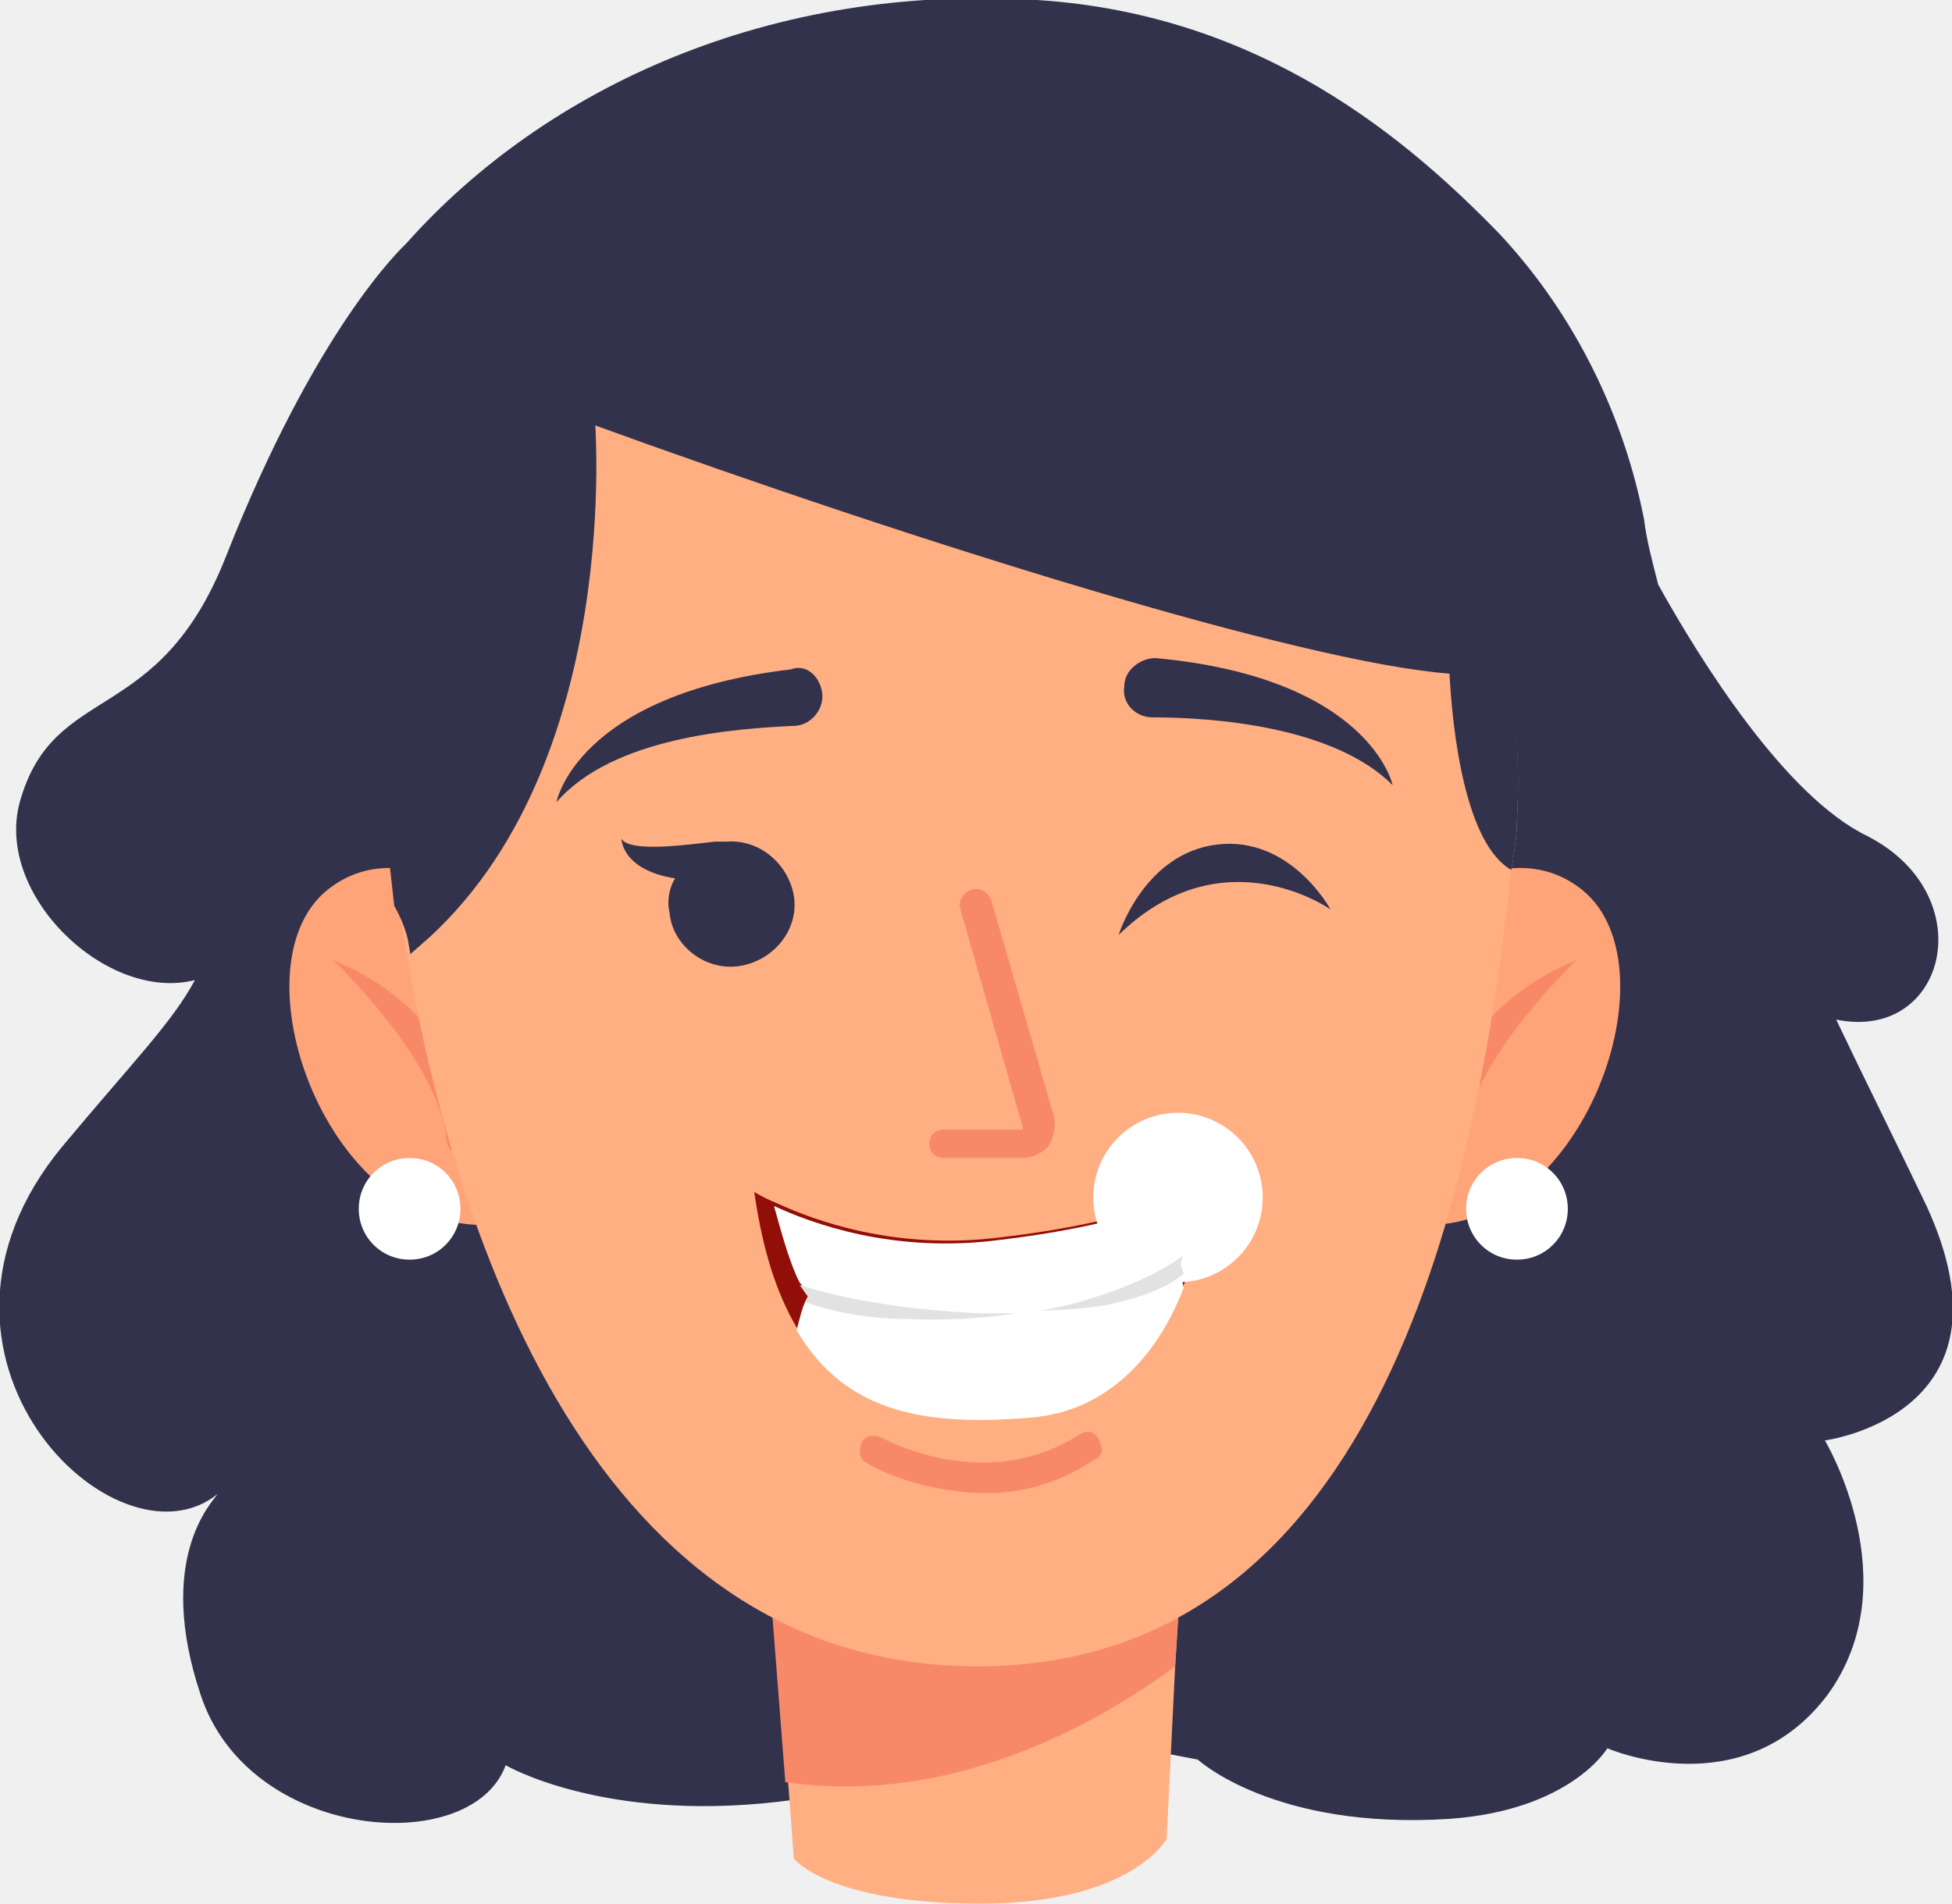
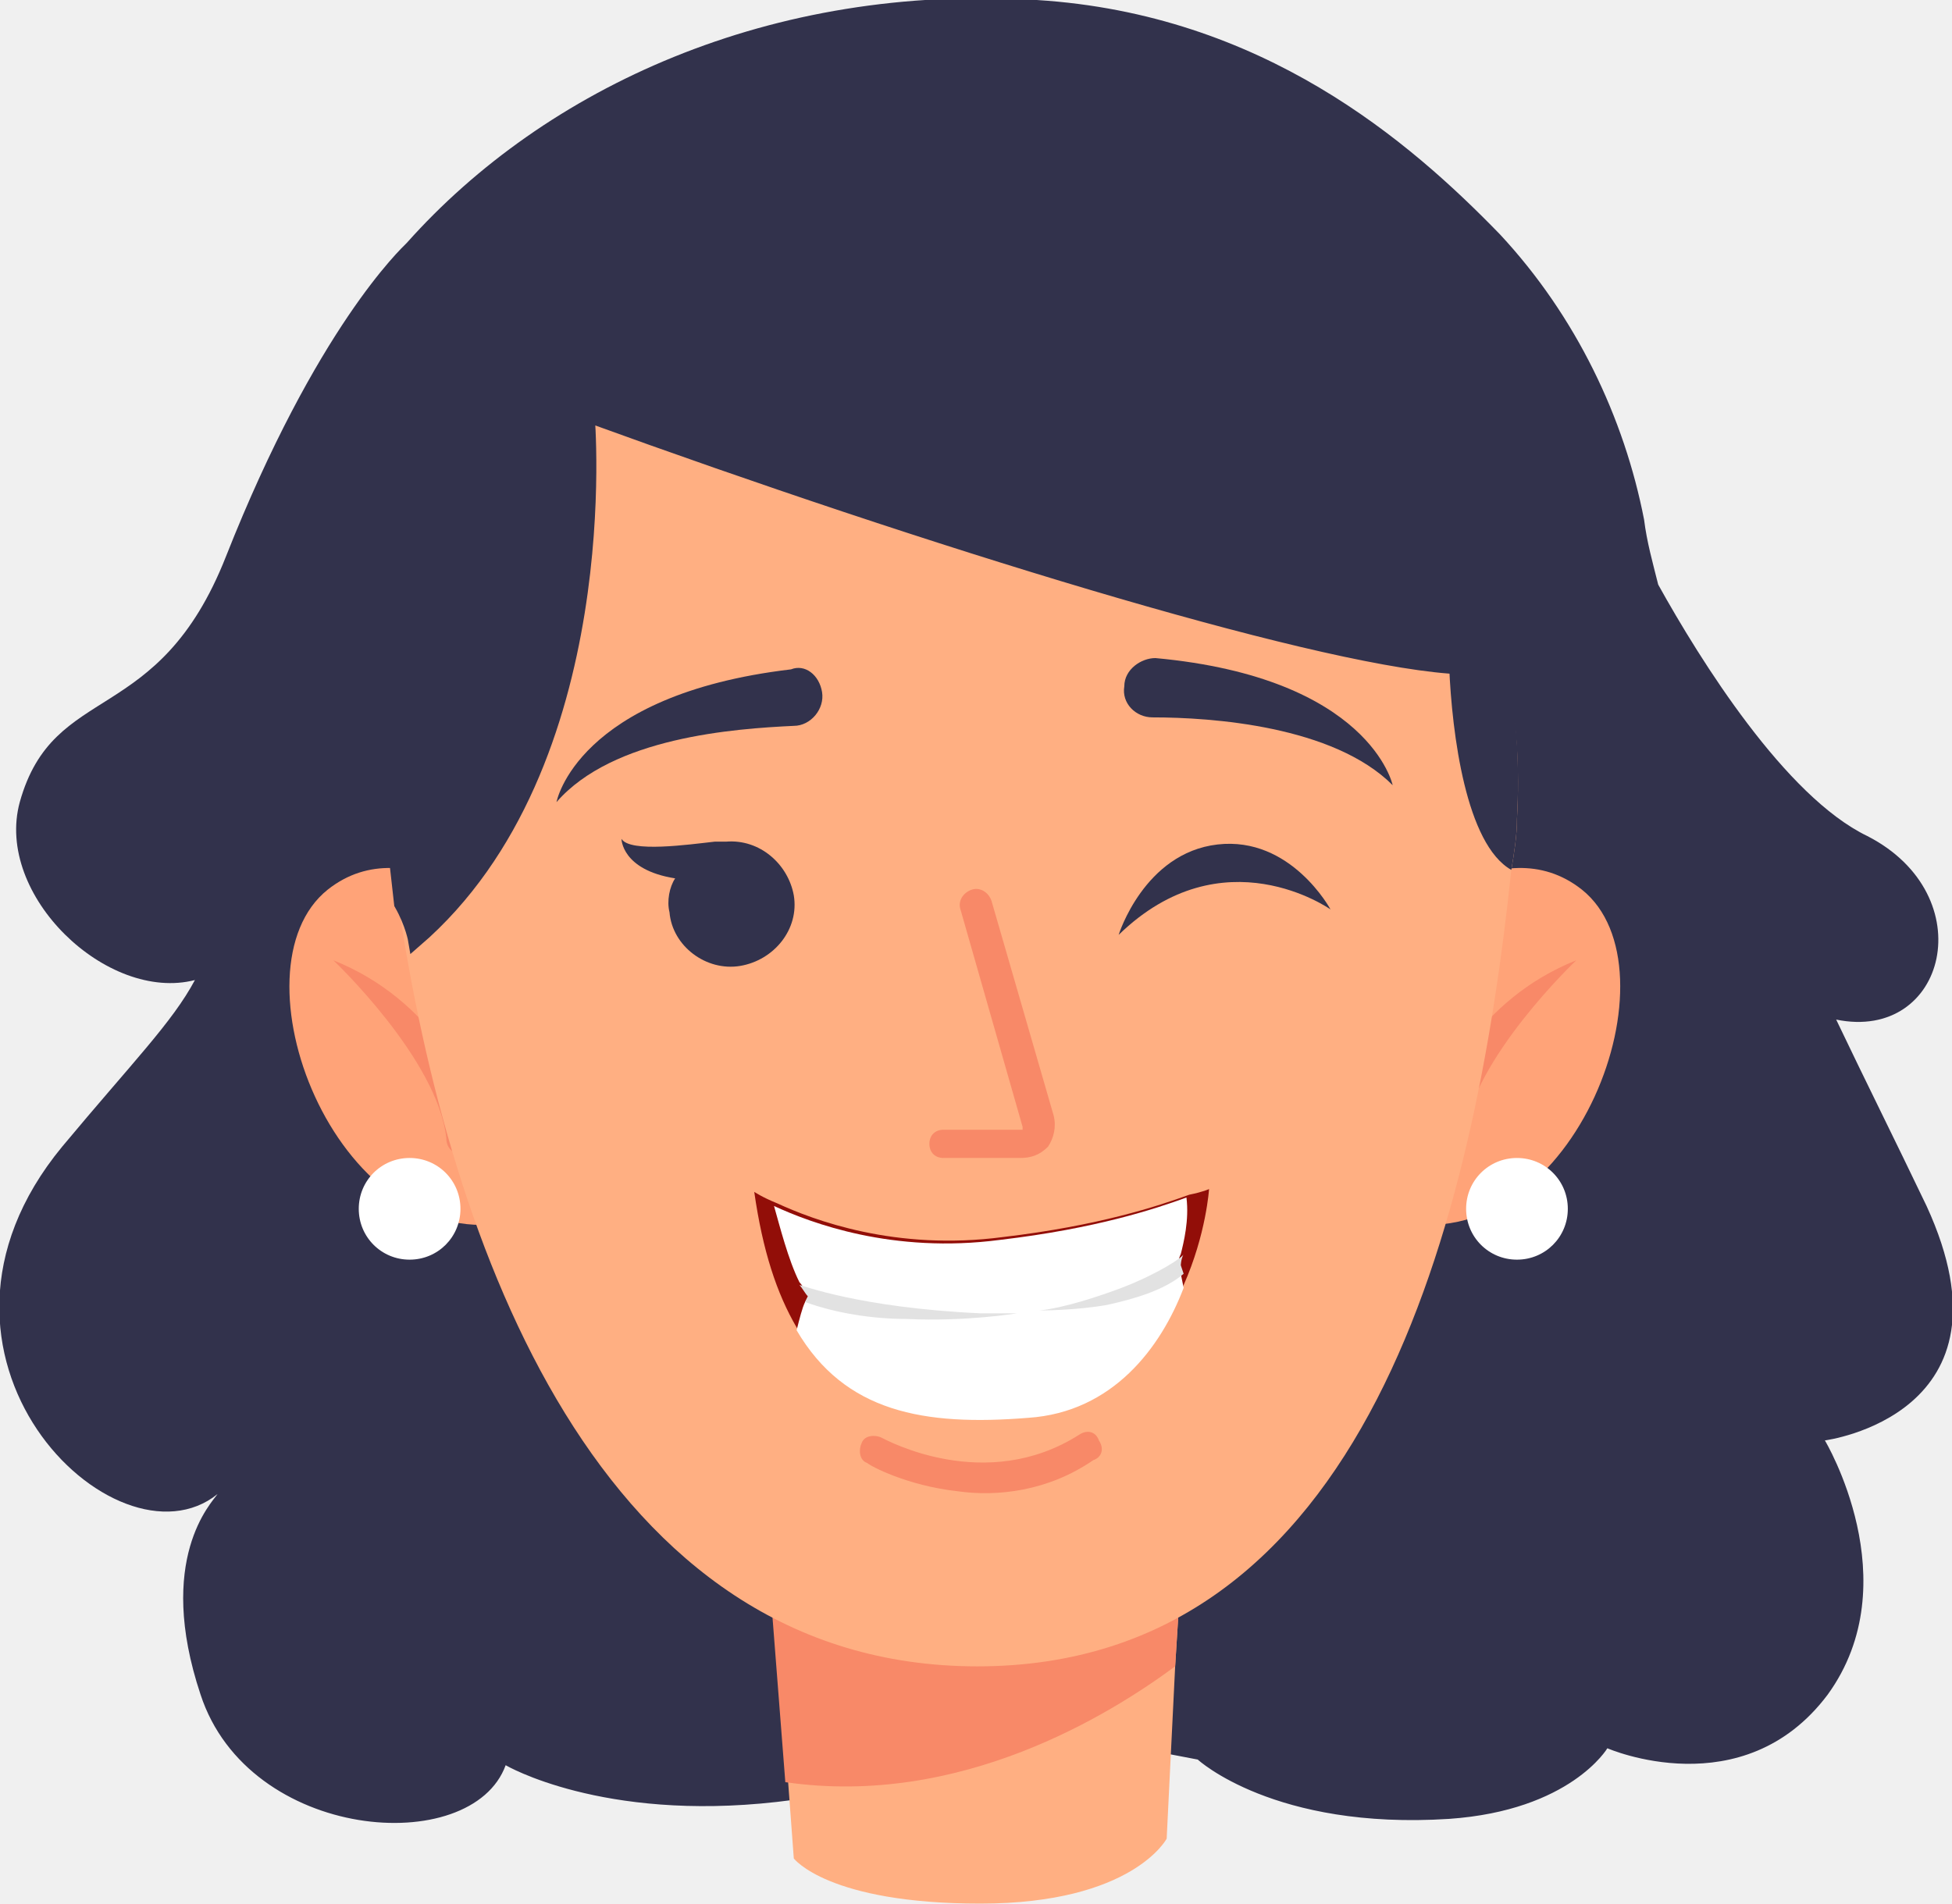
- <svg xmlns="http://www.w3.org/2000/svg" version="1.1" x="0px" y="0px" viewBox="0 0 69.1 67.4" style="enable-background:new 0 0 69.1 67.4;" xml:space="preserve">
+ <svg xmlns="http://www.w3.org/2000/svg" version="1.1" id="Layer_1" x="0px" y="0px" viewBox="0 0 69.1 67.4" style="enable-background:new 0 0 69.1 67.4;" xml:space="preserve">
  <style type="text/css">
	.st0{fill:#32324C;}
- 	.st1{fill:#F88968;}
+ 	.st1{fill:#FFA378;}
	.st2{fill:#FFFFFF;}
- 	.st3{fill:#FFAF82;}
- 	.st4{fill:#920E08;}
- 	.st5{fill:#F85C66;}
- 	.st6{fill:url(#SVGID_1_);}
- 	.st7{fill:#E2E2E2;}
- 	.st8{fill:#D9F2FF;}
- 	.st9{fill:#FFA378;}
- 	.st10{fill:#32324C;stroke:#32324C;stroke-width:0.5;stroke-miterlimit:10;}
- 	.st11{fill:url(#SVGID_2_);}
+ 	.st3{fill:#F88968;}
+ 	.st4{fill:#FFAF82;}
+ 	.st5{fill:#920E08;}
+ 	.st6{fill:#E2E2E2;}
+ 	.st7{fill:#32324C;stroke:#32324C;stroke-width:0.5;stroke-miterlimit:10;}
</style>
  <g id="OBJECTS">
    <g>
      <g>
-         <path class="st0" d="M65,36.1c1,2.1,2.1,4.3,3.2,6.6c3.4,7.4-3.6,8.3-3.6,8.3s3,5,0.1,9c-3,4-7.8,1.9-7.8,1.9s-1.3,2.2-5.6,2.5     c-6.2,0.4-8.9-2.1-8.9-2.1L35.6,61c-0.8,0.5-2.9,2.2-8.1,2.8c-6.2,0.7-9.6-1.3-9.6-1.3c-1.2,3.3-9.1,2.7-10.8-2.5     c-1.6-4.8,0.4-6.8,0.6-7.1c-3.6,2.9-11.6-4.9-5.5-12.3c2.5-3,3.9-4.4,4.7-5.9c-3.1,0.8-7.1-3-6.2-6.3c1.2-4.3,4.9-2.6,7.3-8.7     c3.2-8.1,6.2-10.9,6.4-11.1c0,0,0,0,0,0c4.9-5.5,12.9-9.2,22.3-8.6c8,0.5,13.2,5,16.4,8.3c2.7,2.9,4.4,6.5,5.1,10.1     c0.1,0.8,0.3,1.5,0.5,2.3c1.5,2.7,4.5,7.5,7.4,8.9C70.2,31.7,68.9,36.9,65,36.1z" />
+         <path class="st0" d="M65,36.1c1,2.1,2.1,4.3,3.2,6.6c3.4,7.4-3.6,8.3-3.6,8.3s3,5,0.1,9c-3,4-7.8,1.9-7.8,1.9s-1.3,2.2-5.6,2.5     c-6.2,0.4-8.9-2.1-8.9-2.1L35.6,61c-0.8,0.5-2.9,2.2-8.1,2.8c-6.2,0.7-9.6-1.3-9.6-1.3c-1.2,3.3-9.1,2.7-10.8-2.5     c-1.6-4.8,0.4-6.8,0.6-7.1C4.1,55.8-3.9,48,2.2,40.6c2.5-3,3.9-4.4,4.7-5.9c-3.1,0.8-7.1-3-6.2-6.3c1.2-4.3,4.9-2.6,7.3-8.7     c3.2-8.1,6.2-10.9,6.4-11.1l0,0C19.3,3.1,27.3-0.6,36.7,0c8,0.5,13.2,5,16.4,8.3c2.7,2.9,4.4,6.5,5.1,10.1     c0.1,0.8,0.3,1.5,0.5,2.3c1.5,2.7,4.5,7.5,7.4,8.9C70.2,31.7,68.9,36.9,65,36.1z" />
      </g>
      <g>
        <g>
          <g>
            <g>
-               <path class="st9" d="M18.2,32.8c0,0-3.7-3.6-6.6-1.3c-3.5,2.8,0.2,12.8,6.3,11.8L18.2,32.8z" />
+               <path class="st1" d="M18.2,32.8c0,0-3.7-3.6-6.6-1.3c-3.5,2.8,0.2,12.8,6.3,11.8L18.2,32.8z" />
            </g>
          </g>
        </g>
-         <path class="st2" d="M16.3,42.8c0,1-0.8,1.8-1.8,1.8c-1,0-1.8-0.8-1.8-1.8c0-1,0.8-1.8,1.8-1.8C15.5,41,16.3,41.8,16.3,42.8z" />
+         <path class="st2" d="M16.3,42.8c0,1-0.8,1.8-1.8,1.8s-1.8-0.8-1.8-1.8s0.8-1.8,1.8-1.8S16.3,41.8,16.3,42.8z" />
        <g>
-           <path class="st1" d="M17.2,40c-0.5-1.5-1.9-4.6-5.4-6c0,0,3.7,3.5,4,6.3c0,0.4,0.3,0.6,0.7,0.6l0.1,0      C17.1,40.8,17.4,40.4,17.2,40z" />
+           <path class="st3" d="M17.2,40c-0.5-1.5-1.9-4.6-5.4-6c0,0,3.7,3.5,4,6.3c0,0.4,0.3,0.6,0.7,0.6h0.1C17.1,40.8,17.4,40.4,17.2,40      z" />
        </g>
      </g>
      <g>
        <g>
          <g>
            <g>
-               <path class="st9" d="M49.4,32.8c0,0,3.7-3.6,6.6-1.3c3.5,2.8-0.2,12.8-6.3,11.8L49.4,32.8z" />
+               <path class="st1" d="M49.4,32.8c0,0,3.7-3.6,6.6-1.3c3.5,2.8-0.2,12.8-6.3,11.8L49.4,32.8z" />
            </g>
          </g>
        </g>
-         <path class="st2" d="M55.5,42.8c0,1-0.8,1.8-1.8,1.8c-1,0-1.8-0.8-1.8-1.8c0-1,0.8-1.8,1.8-1.8C54.7,41,55.5,41.8,55.5,42.8z" />
+         <path class="st2" d="M55.5,42.8c0,1-0.8,1.8-1.8,1.8s-1.8-0.8-1.8-1.8s0.8-1.8,1.8-1.8S55.5,41.8,55.5,42.8z" />
        <g>
-           <path class="st1" d="M50.4,40c0.5-1.5,1.9-4.6,5.4-6c0,0-3.7,3.5-4,6.3c0,0.4-0.3,0.6-0.7,0.6l-0.1,0      C50.6,40.8,50.3,40.4,50.4,40z" />
+           <path class="st3" d="M50.4,40c0.5-1.5,1.9-4.6,5.4-6c0,0-3.7,3.5-4,6.3c0,0.4-0.3,0.6-0.7,0.6H51C50.6,40.8,50.3,40.4,50.4,40z" />
        </g>
      </g>
      <g>
        <g>
-           <path class="st3" d="M41.9,54.2l-0.3,4.8l-0.3,6.1c0,0-1.2,2.3-6.6,2.3c-5.4,0-6.6-1.6-6.6-1.6l-0.2-2.7l-0.7-9H41.9z" />
+           <path class="st4" d="M41.9,54.2L41.6,59l-0.3,6.1c0,0-1.2,2.3-6.6,2.3s-6.6-1.6-6.6-1.6l-0.2-2.7l-0.7-9L41.9,54.2L41.9,54.2z" />
        </g>
        <g>
-           <path class="st1" d="M41.9,54.2l-0.3,4.8c-2.3,1.7-7.6,5-13.8,4.1l-0.7-9H41.9z" />
+           <path class="st3" d="M41.9,54.2L41.6,59c-2.3,1.7-7.6,5-13.8,4.1l-0.7-9h14.8V54.2z" />
        </g>
      </g>
-       <path class="st3" d="M53.7,29c0,0.6-0.1,1.2-0.2,1.8C52.2,43.2,48.4,59,34.6,59c-13.4,0-18.7-14.9-20.5-27    c-0.1-0.9-0.2-1.8-0.3-2.6C12.6,17.8,21.6,7.6,33.2,7.5h1c8.6,0.1,15.8,5.7,18.4,13.4c0.3,0.9,0.6,1.9,0.7,2.8    C53.7,25.4,53.8,27.2,53.7,29z" />
+       <path class="st4" d="M53.7,29c0,0.6-0.1,1.2-0.2,1.8C52.2,43.2,48.4,59,34.6,59c-13.4,0-18.7-14.9-20.5-27    c-0.1-0.9-0.2-1.8-0.3-2.6C12.6,17.8,21.6,7.6,33.2,7.5h1c8.6,0.1,15.8,5.7,18.4,13.4c0.3,0.9,0.6,1.9,0.7,2.8    C53.7,25.4,53.8,27.2,53.7,29z" />
      <g>
-         <path class="st4" d="M42.8,42.1c0,0-0.1,1.6-0.9,3.4c-0.8,2.1-2.5,4.4-5.5,4.6c-3.7,0.3-6.5-0.2-8.2-3.1     c-0.7-1.2-1.2-2.7-1.5-4.8c0,0,0.3,0.2,0.8,0.4c1.3,0.6,4.2,1.7,8,1.2c3.4-0.4,5.5-1.1,6.6-1.5C42.6,42.2,42.8,42.1,42.8,42.1z" />
+         <path class="st5" d="M42.8,42.1c0,0-0.1,1.6-0.9,3.4c-0.8,2.1-2.5,4.4-5.5,4.6c-3.7,0.3-6.5-0.2-8.2-3.1     c-0.7-1.2-1.2-2.7-1.5-4.8c0,0,0.3,0.2,0.8,0.4c1.3,0.6,4.2,1.7,8,1.2c3.4-0.4,5.5-1.1,6.6-1.5C42.6,42.2,42.8,42.1,42.8,42.1z" />
        <g>
-           <path class="st2" d="M41.8,44.4C41.8,44.4,41.8,44.4,41.8,44.4c-0.1,0.2-0.1,0.4-0.1,0.4s0,0,0,0c0,0-0.5,0.8-2.6,1.4      c-0.7,0.2-1.5,0.4-2.5,0.5c-1.7,0.3-3.2,0.2-4.5,0c-2-0.3-3.4-0.8-3.5-0.9c0,0,0,0,0,0c-0.1-0.1-0.2-0.3-0.3-0.4c0,0,0,0,0,0      c-0.4-0.8-0.7-2-0.9-2.7c1.3,0.6,4.2,1.7,8,1.2c3.4-0.4,5.5-1.1,6.6-1.5C42.1,43.2,41.9,44,41.8,44.4z" />
-           <circle class="st2" cx="41.7" cy="42.4" r="3" />
-           <path class="st2" d="M41.9,45.6c-0.8,2.1-2.5,4.4-5.5,4.6c-3.7,0.3-6.5-0.2-8.2-3.1c0.1-0.4,0.2-0.8,0.3-1      c0.1-0.2,0.1-0.2,0.1-0.2c0,0,0,0,0,0c2.2,0.6,4.3,0.7,6.1,0.6c2-0.1,3.7-0.5,4.9-0.9c1.3-0.4,2.1-0.8,2.1-0.8c0,0,0,0,0,0      l0.1,0.3L41.9,45.6z" />
-           <path class="st7" d="M36,46.5c0,0-1.8,0.3-3.9,0.2c-1.2,0-2.5-0.2-3.6-0.6c0.1-0.2,0.1-0.2,0.1-0.2c-0.1-0.1-0.2-0.3-0.3-0.4      c0.1,0,2.1,0.8,6.4,1C35.1,46.5,35.6,46.5,36,46.5z" />
-           <path class="st7" d="M41.8,44.8l0.1,0.3c-0.7,0.6-1.8,0.9-2.7,1.1c-1.1,0.2-2.4,0.2-2.4,0.2c0.9-0.1,2.1-0.5,2.9-0.8      c1.3-0.5,2.2-1.1,2.2-1.2C41.8,44.6,41.8,44.8,41.8,44.8z" />
+           <path class="st2" d="M41.8,44.4L41.8,44.4c-0.1,0.2-0.1,0.4-0.1,0.4l0,0c0,0-0.5,0.8-2.6,1.4c-0.7,0.2-1.5,0.4-2.5,0.5      c-1.7,0.3-3.2,0.2-4.5,0c-2-0.3-3.4-0.8-3.5-0.9l0,0c-0.1-0.1-0.2-0.3-0.3-0.4l0,0c-0.4-0.8-0.7-2-0.9-2.7      c1.3,0.6,4.2,1.7,8,1.2c3.4-0.4,5.5-1.1,6.6-1.5C42.1,43.2,41.9,44,41.8,44.4z" />
+           <path class="st2" d="M41.9,45.6c-0.8,2.1-2.5,4.4-5.5,4.6c-3.7,0.3-6.5-0.2-8.2-3.1c0.1-0.4,0.2-0.8,0.3-1      c0.1-0.2,0.1-0.2,0.1-0.2l0,0c2.2,0.6,4.3,0.7,6.1,0.6c2-0.1,3.7-0.5,4.9-0.9c1.3-0.4,2.1-0.8,2.1-0.8l0,0l0.1,0.3L41.9,45.6z" />
+           <path class="st6" d="M36,46.5c0,0-1.8,0.3-3.9,0.2c-1.2,0-2.5-0.2-3.6-0.6c0.1-0.2,0.1-0.2,0.1-0.2c-0.1-0.1-0.2-0.3-0.3-0.4      c0.1,0,2.1,0.8,6.4,1C35.1,46.5,35.6,46.5,36,46.5z" />
+           <path class="st6" d="M41.8,44.8l0.1,0.3c-0.7,0.6-1.8,0.9-2.7,1.1c-1.1,0.2-2.4,0.2-2.4,0.2c0.9-0.1,2.1-0.5,2.9-0.8      c1.3-0.5,2.2-1.1,2.2-1.2C41.8,44.6,41.8,44.8,41.8,44.8z" />
        </g>
      </g>
      <g>
        <g>
          <g>
-             <path class="st0" d="M26.2,34.2c-1.2,0.2-2.4-0.7-2.5-1.9c-0.1-0.4,0-0.9,0.2-1.2C22,30.8,22,29.7,22,29.7       c0.3,0.5,2.4,0.2,3.3,0.1h0c0.1,0,0.2,0,0.3,0c0,0,0,0,0,0c0,0,0.1,0,0.1,0c1.2-0.1,2.2,0.8,2.4,1.9       C28.3,32.9,27.4,34,26.2,34.2z" />
+             <path class="st0" d="M26.2,34.2c-1.2,0.2-2.4-0.7-2.5-1.9c-0.1-0.4,0-0.9,0.2-1.2C22,30.8,22,29.7,22,29.7       c0.3,0.5,2.4,0.2,3.3,0.1l0,0c0.1,0,0.2,0,0.3,0l0,0h0.1c1.2-0.1,2.2,0.8,2.4,1.9C28.3,32.9,27.4,34,26.2,34.2z" />
          </g>
        </g>
      </g>
      <g>
-         <path class="st1" d="M33.9,52.8c-1.8-0.2-3.1-0.9-3.2-1c-0.3-0.1-0.3-0.5-0.2-0.7c0.1-0.3,0.5-0.3,0.7-0.2c0.2,0.1,3.7,2,7-0.1     c0.3-0.2,0.6-0.1,0.7,0.2c0.2,0.3,0.1,0.6-0.2,0.7C37.1,52.8,35.3,53,33.9,52.8z" />
+         <path class="st3" d="M33.9,52.8c-1.8-0.2-3.1-0.9-3.2-1c-0.3-0.1-0.3-0.5-0.2-0.7c0.1-0.3,0.5-0.3,0.7-0.2s3.7,2,7-0.1     c0.3-0.2,0.6-0.1,0.7,0.2c0.2,0.3,0.1,0.6-0.2,0.7C37.1,52.8,35.3,53,33.9,52.8z" />
      </g>
      <g>
-         <path class="st1" d="M36.1,41h-2.7c-0.3,0-0.5-0.2-0.5-0.5c0-0.3,0.2-0.5,0.5-0.5h2.7c0.1,0,0.1,0,0.1,0c0,0,0-0.1,0-0.1L34,32.2     c-0.1-0.3,0.1-0.6,0.4-0.7c0.3-0.1,0.6,0.1,0.7,0.4l2.2,7.6c0.1,0.4,0,0.8-0.2,1.1C36.8,40.9,36.5,41,36.1,41z" />
+         <path class="st3" d="M36.1,41h-2.7c-0.3,0-0.5-0.2-0.5-0.5s0.2-0.5,0.5-0.5h2.7c0.1,0,0.1,0,0.1,0v-0.1L34,32.2     c-0.1-0.3,0.1-0.6,0.4-0.7c0.3-0.1,0.6,0.1,0.7,0.4l2.2,7.6c0.1,0.4,0,0.8-0.2,1.1C36.8,40.9,36.5,41,36.1,41z" />
      </g>
      <path class="st0" d="M29.1,24.5L29.1,24.5c0.1,0.6-0.4,1.2-1,1.2c-2.1,0.1-6.4,0.4-8.4,2.7c0,0,0.7-3.8,8.3-4.7    C28.5,23.5,29,23.9,29.1,24.5z" />
      <path class="st0" d="M39.8,24.3L39.8,24.3c-0.1,0.6,0.4,1.1,1,1.1c2.1,0,6.4,0.3,8.5,2.4c0,0-0.8-3.8-8.4-4.5    C40.4,23.3,39.8,23.7,39.8,24.3z" />
-       <path class="st10" d="M51.3,23.6c-5.1-0.4-18.4-4.5-30.5-8.9c0,0,1.1,12.4-6.1,18.6c0,0-0.1-0.6-0.5-1.3c-0.1-0.9-0.2-1.8-0.3-2.6    C12.6,17.8,21.6,7.6,33.2,7.5h1c8.6,0.1,15.8,5.7,18.4,13.4c0.3,0.9,0.6,1.9,0.7,2.8C53.4,23.7,52.7,23.7,51.3,23.6z" />
+       <path class="st7" d="M51.3,23.6c-5.1-0.4-18.4-4.5-30.5-8.9c0,0,1.1,12.4-6.1,18.6c0,0-0.1-0.6-0.5-1.3c-0.1-0.9-0.2-1.8-0.3-2.6    C12.6,17.8,21.6,7.6,33.2,7.5h1c8.6,0.1,15.8,5.7,18.4,13.4c0.3,0.9,0.6,1.9,0.7,2.8C53.4,23.7,52.7,23.7,51.3,23.6z" />
      <path class="st0" d="M53.7,29c0,0.6-0.1,1.2-0.2,1.8c-1.6-0.9-2.1-4.8-2.2-7.2c-0.1-1.2,0-2,0-2s0.1-0.4,1.4-0.6    c0.3,0.9,0.6,1.9,0.7,2.8C53.7,25.4,53.8,27.2,53.7,29z" />
      <path class="st0" d="M39.6,33.1c0,0,0.9-2.9,3.5-3.2c2.6-0.3,4,2.3,4,2.3S43.3,29.5,39.6,33.1z" />
    </g>
  </g>
  <g id="DESIGNED_BY_FREEPIK">
</g>
</svg>
